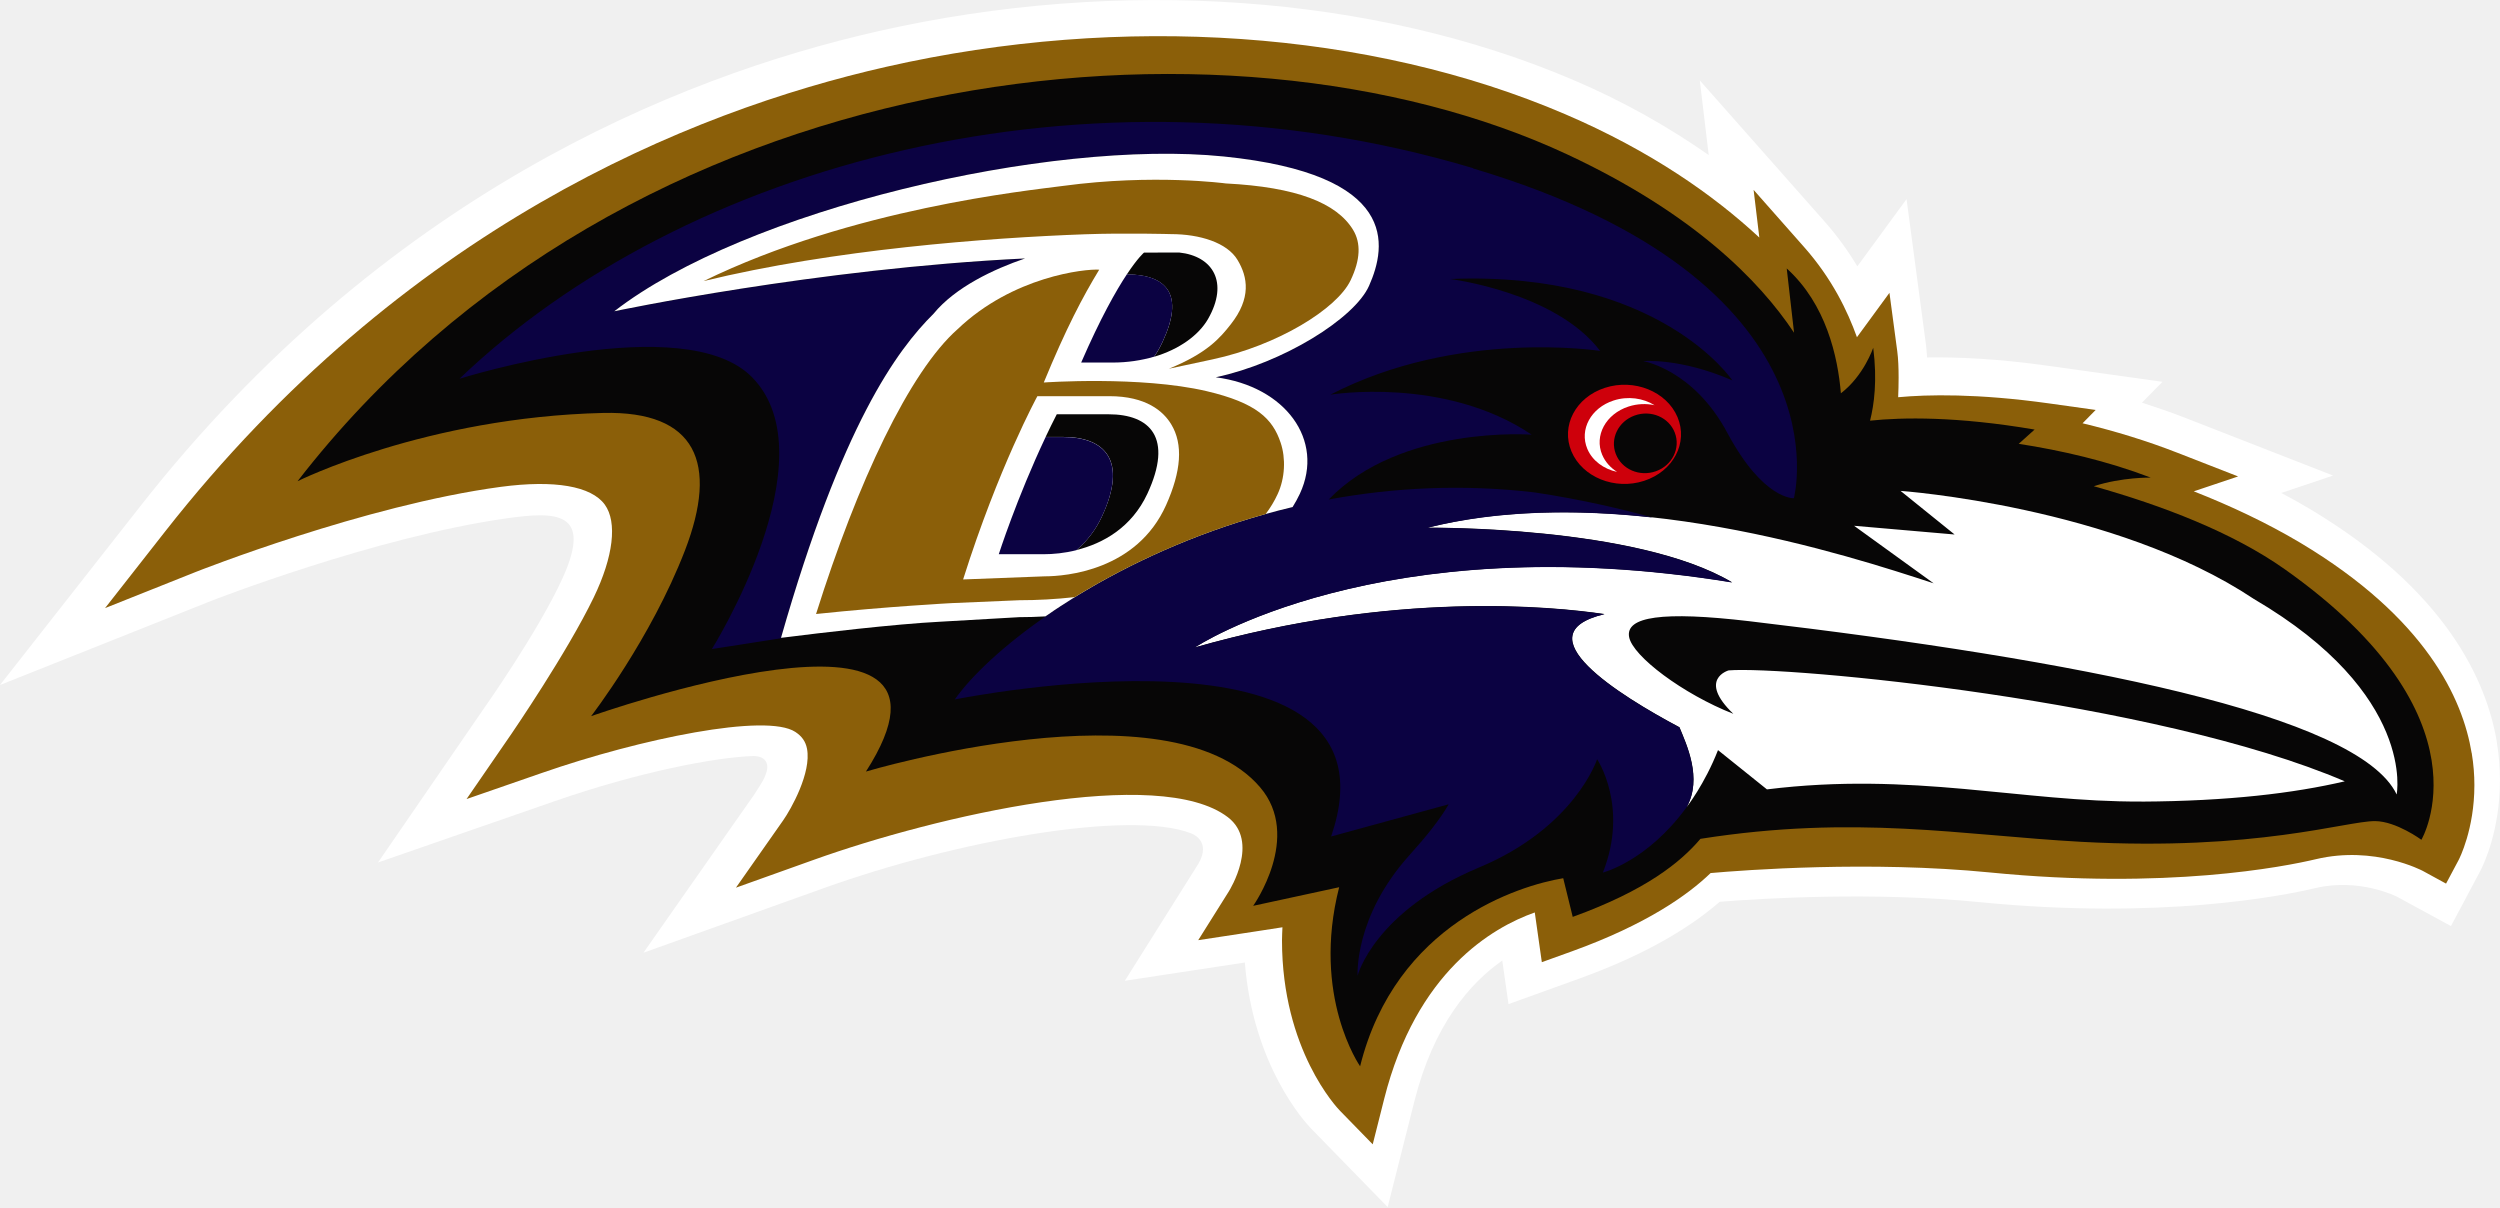
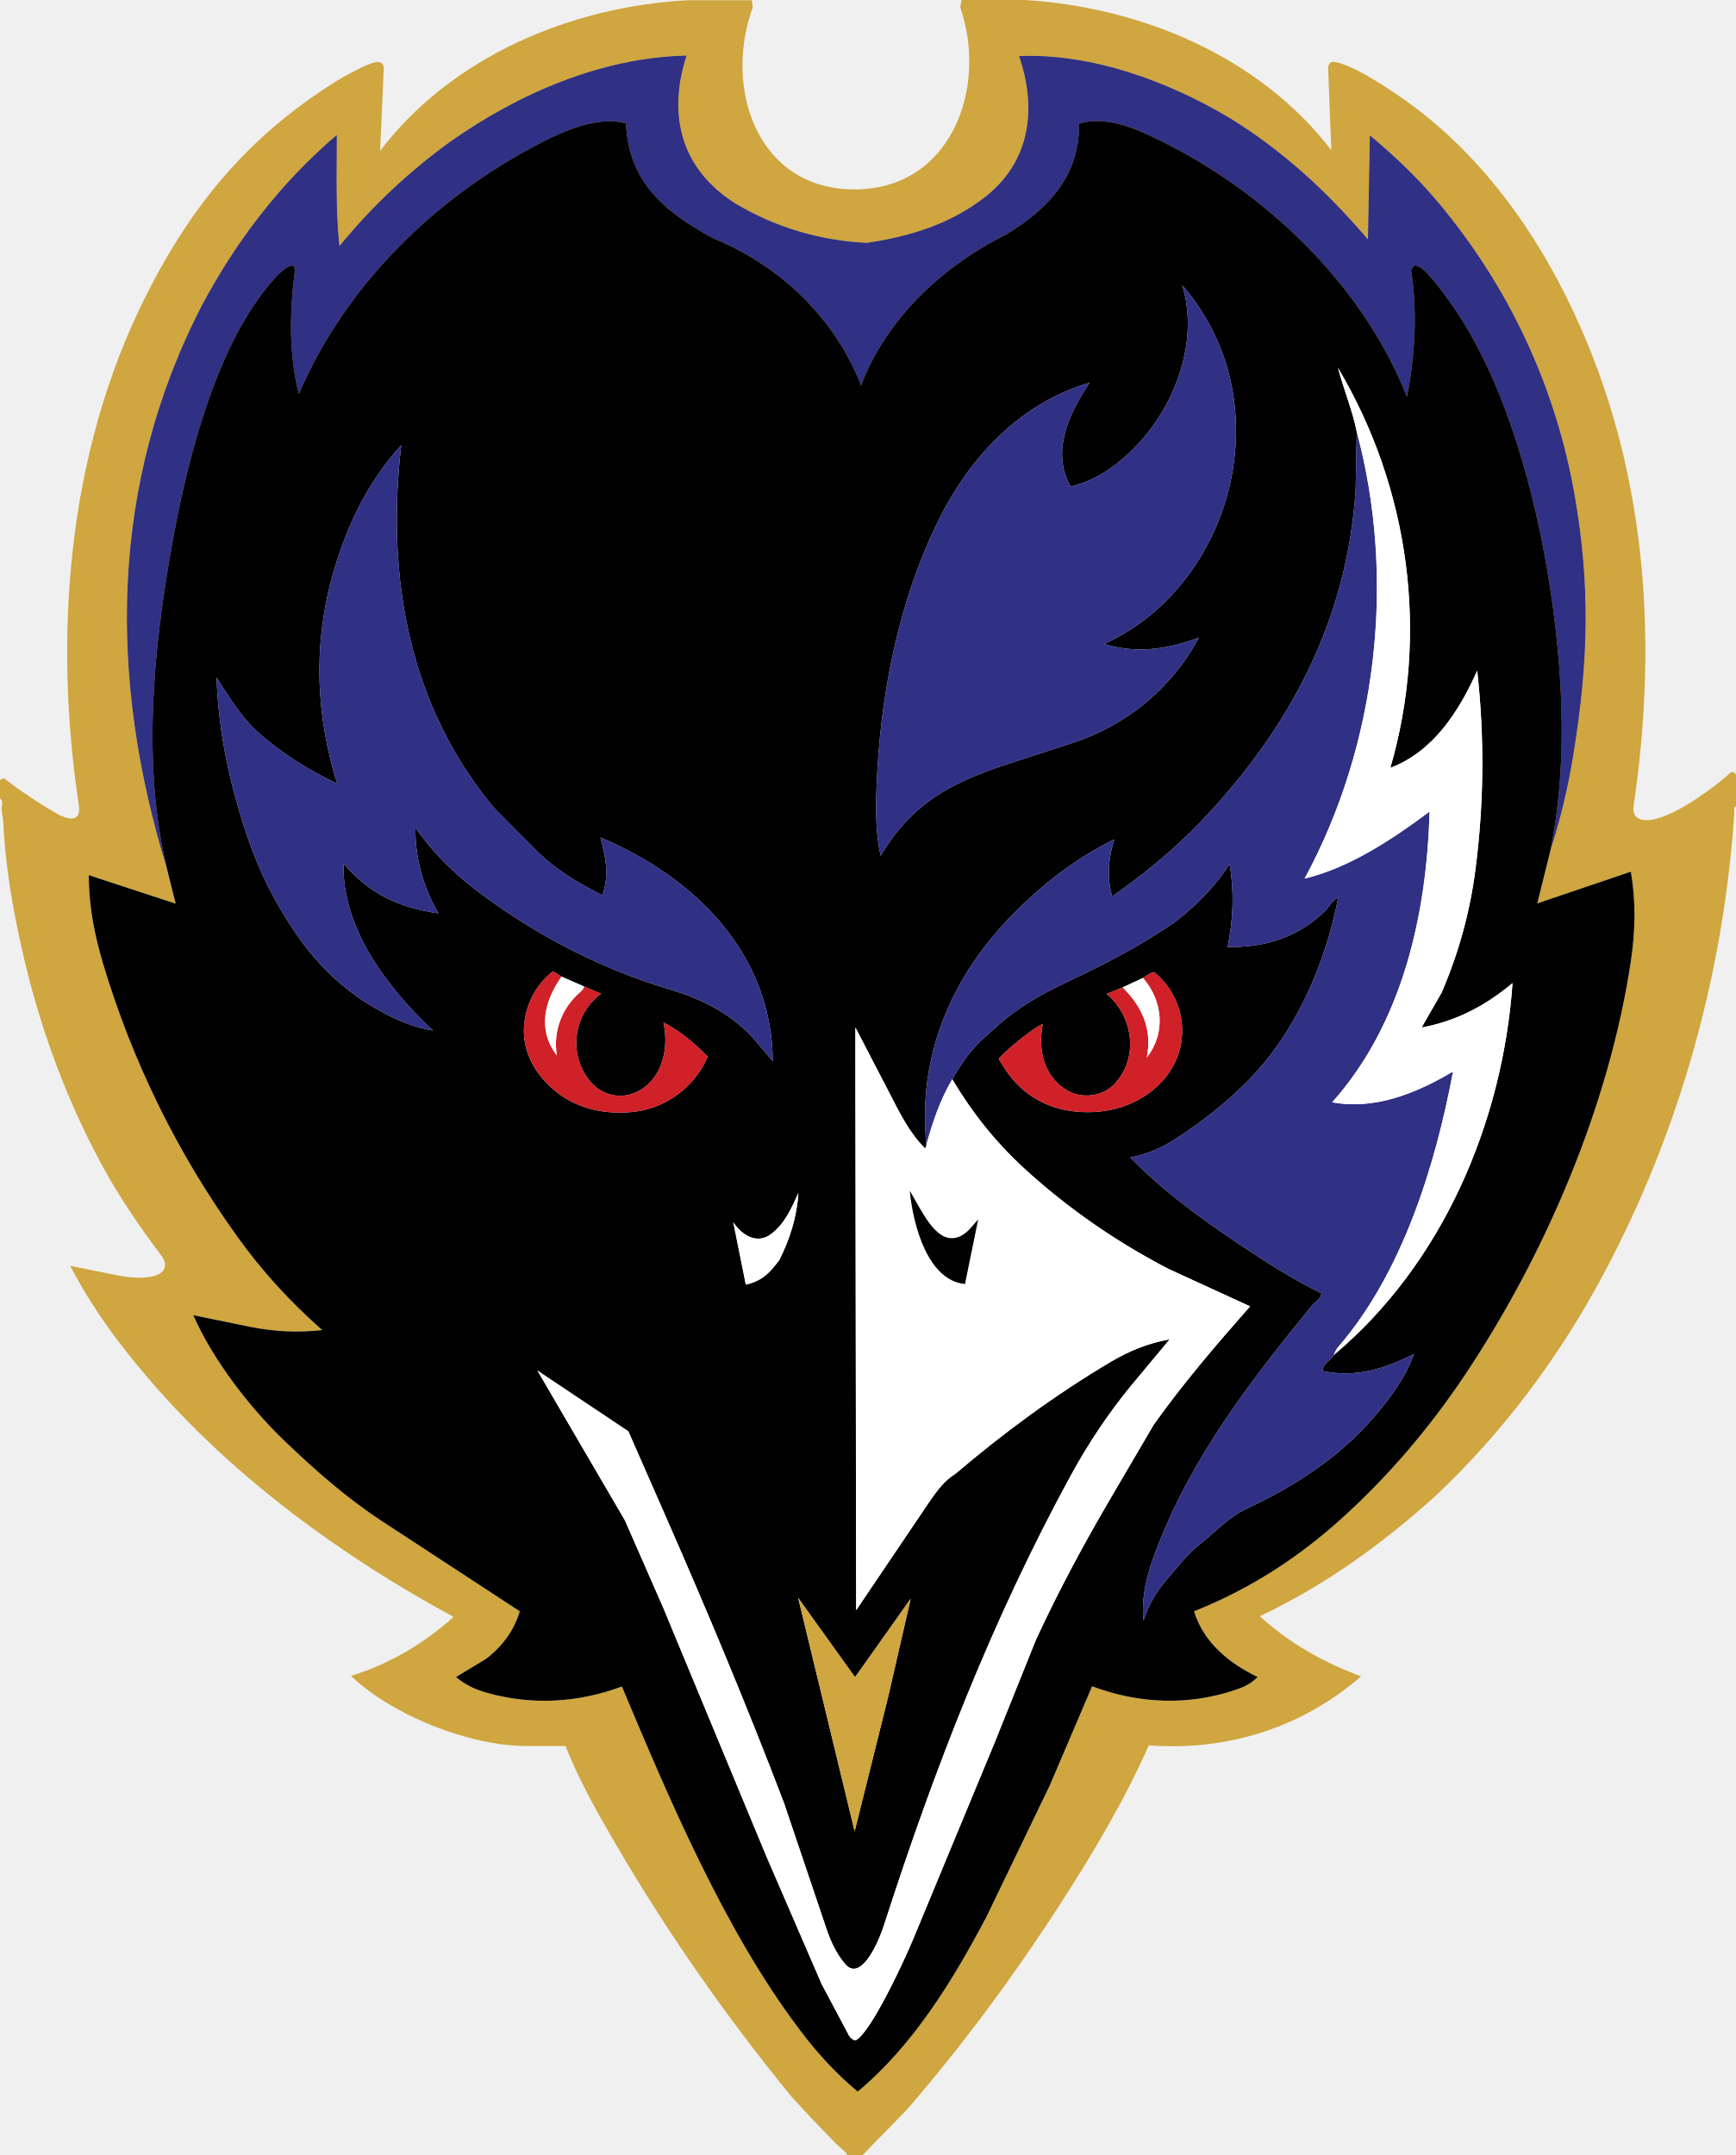
- <svg xmlns="http://www.w3.org/2000/svg" id="Layer_1" data-name="Layer 1" viewBox="0 0 450 217.27">
-   <defs>
-     <clipPath id="clippath">
-       <rect width="450" height="217.26" fill="none" />
-     </clipPath>
-   </defs>
-   <g clip-path="url(#clippath)">
-     <g>
-       <path d="M449.45,133.67c-1.82-11.09-9.13-27.38-33.65-42.04-1.65-.99-3.39-1.95-5.18-2.9,4.59-1.54,9.33-3.13,9.33-3.13l-27.17-10.6c-2.33-.9-4.76-1.72-7.23-2.52,1.8-1.82,3.69-3.75,3.69-3.75l-20.83-2.92c-9.01-1.26-16.11-1.55-21.54-1.47-.05-.88-.12-1.69-.21-2.41l-3.48-26.09s-8.06,11.01-8.86,12.1c-1.71-2.85-3.66-5.54-5.89-8.06l-22.47-25.41s.9,7.48,1.61,13.44c-7.28-5.08-15.3-9.63-24.16-13.42C247.26-1.01,201.54-4.24,157.98,5.64,121.54,13.91,68.93,35.45,25.23,91.15L0,123.3l37.96-15.12c.3-.12,29.61-11.55,53.24-14.88,8.81-1.24,15.56-1.34,10.08,10.73-4.32,9.53-14.13,23.43-14.23,23.57l-19.01,27.65,31.71-11.01c15.25-5.3,28.94-7.92,35.87-8.16,2.47.04,2.92,1.68,2.15,3.46-.23.61-.35.94-2.07,3.57l-19.88,28.38,32.61-11.68c23.67-8.49,54.78-14.08,65.92-9.83.9.34,3.85,1.91.93,6.18l-12.81,20.38s18.91-2.87,21.6-3.29c1.49,18.61,10.82,28.75,11.97,29.93l13.74,14.09,4.82-19.08c3.46-13.73,9.99-21.22,15.81-25.29l1.12,7.84,12.73-4.59c10.71-3.87,19.18-8.52,25.29-13.83,8.07-.64,27.79-1.81,46.73.06,32.65,3.23,54.54-1.12,60.48-2.52,7.94-1.88,14.63,1.51,14.7,1.55l9.71,5.28,5.24-9.83c.62-1.18,3.58-7.31,3.58-16.41,0-2.25-.18-4.53-.55-6.76h0v-.02h0Z" fill="#fff" />
-       <path d="M444.9,135.56c-1.61-9.82-8.26-24.35-30.81-37.84-6.03-3.59-12.58-6.67-19.21-9.28l7.98-2.68-10.97-4.28c-5.43-2.12-11.14-3.87-17.03-5.29,1.13-1.14,2.36-2.4,2.36-2.4l-8.41-1.18c-12.94-1.81-21.88-1.6-27.14-1.11.05-1.13.08-2.33.08-3.54,0-1.69-.06-3.36-.24-4.71l-1.41-10.54s-5.11,6.98-5.85,7.99c-1.69-4.7-4.46-10.52-9.52-16.24l-9.08-10.28,1.03,8.58c-8.16-7.58-19.46-15.56-34.94-22.2-35.13-15.07-79.68-18.18-122.19-8.54-35.63,8.08-87.08,29.16-129.86,83.69l-10.78,13.75,16.23-6.47c.3-.12,30.49-12.07,55.03-15.36,9.63-1.28,16.27-.14,18.7,3.21,2.27,3.15,1.54,9.37-1.98,16.66-4.83,10.01-14.69,24.37-14.78,24.52l-8.13,11.81,13.56-4.7c17.87-6.21,40.39-10.8,45.61-7.39,1.2.79,1.85,1.72,2.11,3.02.83,4.34-2.9,10.92-4.28,12.89l-8.51,12.13,13.95-4.99c22.29-7.99,62.25-17.15,74.6-7.69,5.71,4.38.37,13.04.14,13.4l-5.48,8.73,10.18-1.55s2.51-.39,4.98-.77c-.03.8-.08,1.61-.08,2.37,0,19.7,9.96,30.18,10.45,30.67l5.88,6.03,2.06-8.17c5.79-22.94,19.48-30.87,27.11-33.57.21,1.52,1.27,8.95,1.27,8.95l5.44-1.96c13.35-4.82,20.83-10.11,24.94-14.08,6.14-.54,28.65-2.24,50.26-.11,31.82,3.15,52.98-1.03,58.71-2.39,10.55-2.5,19.13,2.07,19.22,2.11l4.19,2.29,2.25-4.22c.14-.27,2.85-5.54,2.85-13.51,0-1.79-.14-3.72-.48-5.77h0Z" fill="#8b5f09" />
-       <path d="M411.28,102.48c-9.41-6.66-22.09-11.5-34.4-14.96,5.12-1.66,10.26-1.55,10.26-1.55-7.88-3.01-16.11-4.9-23.77-6.08l2.86-2.57c-14.02-2.39-23.81-2.21-29.62-1.6.73-2.87,1.32-7.26.57-13.12,0,0-1.7,5.05-5.82,8.19-.55-6.56-2.64-16.04-9.75-22.47l1.32,11.57c-6.27-9.44-18.2-21.51-40.75-32.06C220.88-.82,112.85,10.04,53.56,86.62c0,0,23.06-11.52,55.01-12.29,16.74-.39,20.81,8.98,14.71,24.78-6.13,15.88-16.88,29.8-16.88,29.8,0,0,72.3-25.62,49.47,9.97,0,0,54.58-16.34,70.95,2.83,7.61,8.9-1.25,21.34-1.25,21.34l15.48-3.35c-5.02,19.66,3.77,32.23,3.77,32.23,6.39-25.7,28.67-32.55,36.56-33.85l1.71,6.96c13.22-4.78,19.43-9.86,22.99-14.05,27.99-4.4,46.99-.64,68.57.54,31.43,1.71,47.68-3.76,52.87-3.73,3.81.03,8.33,3.36,8.33,3.36,0,0,13.06-22.05-24.54-48.66h0l-.03-.02h0Z" fill="#070606" />
-     </g>
-   </g>
-   <path d="M385.48,144.29c15.65-.09,27.36-1.5,36.58-3.65-34.01-14.58-100.59-20.81-110.91-19.97,0,0-5.64,1.59.85,7.82-9.08-3.57-18.13-10.38-18.76-13.83-.66-3.66,5.96-4.69,21.66-2.84,58.77,6.94,109.63,16.78,116.5,31.18,0,0,3.59-18.03-25.71-35.19-25.07-16.71-63.59-19.45-63.59-19.45l9.73,7.85-18.1-1.57,14.33,10.36c-15.38-5.03-56.81-18.6-91.13-10.02,0,0,37.67-.42,54.86,9.84-63.63-10.39-96.71,11.71-96.71,11.71,35.79-10.22,64.35-7.4,73.73-6-15.05,3.59,2.67,14.61,13.5,20.37,1.23,3.02,4.2,9.19,1.29,14.38,0,0,3.26-4.15,5.64-10.26l8.81,7.07c26.28-3.25,45.67,2.29,67.43,2.19h0Z" fill="#fff" />
-   <path d="M265.16,30.27c-69.57-20.76-142.17-.68-182.46,37.91,0,0,40.56-12.76,52.73-.22,14.15,14.58-7.29,48.87-7.29,48.87l14.02-2.19c-1.01.12-1.59.19-1.59.19,10.95-38.33,20.84-51.77,27.46-58.34,3.94-4.8,10.9-8.06,16.47-9.95-37.49,1.79-73.94,9.51-73.94,9.51,23.57-18.3,78.23-31.08,109.74-27.86,31.5,3.22,29.36,16,26.12,23.28-2.62,5.89-15.49,13.88-27.59,16.46,12.53,1.63,19.63,11.3,15.14,20.96-.38.83-.83,1.63-1.31,2.4-13.37,3.18-25.24,8.21-34.98,13.71-.34.2-.68.4-1.02.59-.45.26-.91.53-1.36.8-.34.2-.69.4-1.04.62-.42.25-.84.52-1.25.77-.34.22-.69.43-1.03.66-.4.24-.79.5-1.18.76-.33.21-.68.44-1.01.66-.37.26-.74.51-1.1.76-8,5.5-13.82,11.01-16.83,15.28,0,0,81.94-16.6,67.74,24.67l21.16-5.8c-1.49,2.61-3.85,5.59-7.07,9.17-10,11.11-9.32,21.68-9.32,21.68,0,0,2.94-11.56,21.87-19.48,17.26-7.21,21.24-19.48,21.24-19.48,0,0,5.75,8.5,1.04,20.4,0,0,7.95-1.99,15.06-11.75,2.9-5.19-.07-11.36-1.3-14.38-10.83-5.76-28.55-16.78-13.5-20.37-9.37-1.4-37.94-4.22-73.73,6,0,0,33.09-22.1,96.71-11.71-17.19-10.26-54.86-9.84-54.86-9.84,13.11-3.28,27.24-3.32,40.57-1.85-5.36-1.49-12.64-3.23-21.2-4.52-13.09-1.55-25.58-.86-37.1,1.27,12.95-13.44,36.53-11.67,36.53-11.67-15.72-10.59-36.23-7.2-36.23-7.2,22.99-11.9,48.56-7.87,48.56-7.87-8.04-10.61-27.02-12.95-27.02-12.95,37.63-1.52,50.81,18.25,50.81,18.25-9.38-4.09-16.06-3.47-16.06-3.47,0,0,9.04,1.47,15.16,12.91,6.48,12.12,11.98,11.77,11.98,11.77,0,0,10.31-39.06-57.77-59.37h0l.03-.04h0Z" fill="#0b0242" />
-   <path d="M190.81,109.17c.39-.26,1.87-1.19,2.21-1.41.41-.26.83-.52,1.25-.77.35-.21.69-.41,1.04-.62.45-.27.9-.54,1.36-.8.34-.2.68-.39,1.02-.59,9.74-5.5,21.61-10.54,34.98-13.71.48-.77.92-1.57,1.31-2.4,4.49-9.66-2.61-19.33-15.14-20.96,12.1-2.58,24.97-10.57,27.59-16.46,3.24-7.29,5.38-20.06-26.12-23.28-31.51-3.21-86.16,9.57-109.74,27.86,0,0,36.45-7.72,73.94-9.51-5.58,1.9-12.54,5.15-16.47,9.95-6.62,6.57-16.51,20.01-27.46,58.34,0,0,.58-.07,1.59-.19,4.7-.6,18.83-2.3,27.2-2.72l14.1-.81c1.53,0,3.1-.05,4.7-.14.18-.12.36-.25.54-.36.37-.25.73-.5,1.1-.76.33-.22.68-.45,1.01-.66h-.01Z" fill="#fff" />
-   <path d="M209.29,61.48c-.49,1.06-1.01,1.96-1.55,2.74,4.51-1.34,8-3.84,9.71-6.81,3.77-6.59.88-11.32-5.21-11.96l-6.32.02s-1.09.9-3.09,3.92c7.35.06,10.35,3.74,6.45,12.1h.01Z" fill="#070606" />
-   <path d="M198.36,92.94c-1.19,2.57-2.8,4.54-4.6,6.07,4.77-1.18,9.93-4.04,12.77-10.15,4.68-10.07.51-14.29-6.99-14.29h-9.32c-.7,1.36-1.37,2.73-2.01,4.08h3.16c7.5,0,11.67,4.22,6.99,14.28h0Z" fill="#070606" />
-   <path d="M193.76,99.02c1.81-1.53,3.41-3.5,4.6-6.07,4.67-10.06.51-14.28-6.99-14.28h-3.16c-5.2,11.01-8.43,21.09-8.43,21.09h8.05c1.74,0,3.8-.19,5.93-.73h0Z" fill="#0b0242" />
-   <path d="M207.74,64.21c.54-.78,1.06-1.68,1.55-2.74,3.89-8.36.9-12.03-6.45-12.1-1.94,2.93-4.73,7.84-8.23,15.89h5.65c2.69,0,5.22-.39,7.49-1.06h-.01Z" fill="#0b0242" />
-   <path d="M243.55,41.37c-2.95-4.83-10.14-7.7-22.9-8.35,0,0-12.93-1.76-29.28.44-6.47.86-37.94,4.07-64.73,17.14,23.43-5.71,51.12-7.79,68.65-8.43,7.37-.26,15.47-.03,15.47-.03,5.24,0,10.11,1.55,11.97,4.61,1.93,3.17,2.47,6.96-1.17,11.6-2,2.56-4.35,5.25-11.16,8.02l7.85-1.68c11.74-2.51,22.4-9.1,24.85-14.22,1.79-3.73,1.89-6.73.45-9.1h0Z" fill="#8b5f09" />
-   <path d="M186.72,71.31h12.94c6.68,0,9.75,2.74,11.15,5.05,2.2,3.61,1.81,8.48-.92,14.57-5.27,11.75-18.03,12.81-21.85,12.81l-14.68.56c6.37-20.19,13.37-32.99,13.37-32.99h0ZM193.45,107.48c9.34-5.76,21.02-11.25,34.37-14.96.85-1.12,1.57-2.31,2.15-3.57,1.34-2.88,1.5-6.45.54-9.28-1.44-4.29-4.31-7.15-13.35-9.27-11.9-2.78-29.28-1.55-29.28-1.55,4-9.71,6.99-15.39,9.98-20.31-2.57-.17-15.54,1.21-25.49,10.71-8.67,7.66-18.03,27.57-25.48,51.27,12.82-1.35,24.43-1.96,24.43-1.96l12.18-.52c3.2,0,6.57-.18,9.97-.56h-.02,0Z" fill="#8b5f09" />
-   <path d="M301.95,75.08c1.95,4.62-.74,9.75-6.01,11.47-5.27,1.72-11.12-.65-13.07-5.27-1.95-4.62.74-9.76,6.01-11.47,5.26-1.71,11.12.65,13.07,5.27h0Z" fill="#ce000b" />
-   <path d="M288.4,81.88c-1.47-3.47.65-7.37,4.73-8.7,1.57-.51,3.2-.57,4.69-.24-2.03-1.28-4.79-1.69-7.37-.85-4.08,1.32-6.2,5.22-4.73,8.71.9,2.14,2.96,3.63,5.35,4.14-1.18-.75-2.13-1.79-2.67-3.07h0Z" fill="#fff" />
-   <path d="M301.47,77.9c1.06,2.77-.46,5.87-3.4,6.92s-6.17-.34-7.23-3.12c-1.06-2.77.47-5.86,3.4-6.91,2.94-1.06,6.17.33,7.23,3.1h0Z" fill="#070606" />
+ <svg xmlns="http://www.w3.org/2000/svg" id="Layer_1" data-name="Layer 1" viewBox="0 0 80.56 100">
+   <path d="M45.39,56.59l-.61,2.99c-1.71-.16-2.4-2.68-2.56-4.32.56.94,1.19,2.38,2.12,2.18.47-.1.71-.47,1.05-.85Z" fill="#cfa63f" />
+   <path d="M73.09,23.08c-.87-5.08-3.05-9.75-6.35-13.69-.97-1.15-2.02-2.15-3.17-3.11l-.09,4.83c-1.93-2.26-3.99-4.15-6.44-5.65-2.86-1.7-6.38-2.99-9.75-2.86.86,2.51.49,4.97-1.64,6.59-1.58,1.21-3.41,1.78-5.42,2.08-2.14-.1-4.23-.71-6.09-1.82-2.5-1.57-3.19-4.05-2.28-6.87-3.93.08-7.78,1.75-10.96,3.99-1.95,1.41-3.63,3-5.15,4.85-.18-1.76-.11-3.37-.12-5.16-2.61,2.23-4.66,4.91-6.25,7.89-4.31,8.33-4.35,17.34-1.64,26.13-1.13-4.72-.65-9.95.2-14.77.66-3.77,1.88-8.75,4.19-11.84.23-.31,1.12-1.48,1.5-1.33.04.02.05.14.05.28-.24,1.85-.28,3.84.19,5.66,2.23-5.22,6.63-9.42,11.72-11.9,1.04-.5,2.33-.95,3.46-.66.12,2.75,1.81,4.12,4.05,5.34,3.08,1.25,5.64,3.69,6.86,6.82,1.17-3.11,3.82-5.56,6.75-7.01,1.96-1.2,3.37-2.7,3.37-5.13.87-.29,1.96-.02,2.78.33,5.36,2.33,10.27,6.87,12.43,12.34.38-1.93.49-3.98.19-5.87.11-.23.16-.28.4-.15.43.23,1.33,1.51,1.66,1.99,2.56,3.79,3.95,9.42,4.54,13.92.49,3.7.6,7.51-.12,11.12.47-1.46.82-2.94,1.07-4.51.67-4.17.78-7.63.06-11.83Z" fill="#cfa63f" />
+   <path d="M80.3,35.86c-.73.67-3.33,2.66-4.3,2.1-.16-.09-.22-.32-.2-.5,1.11-7.52.67-15.17-2.44-22.24-1.78-4.06-4.43-7.9-8.06-10.5-.78-.56-2.36-1.62-3.24-1.82-.27-.06-.33-.05-.43.19l.15,3.88c-3.36-4.37-8.83-6.63-14.21-6.97h-2.95l-.06.34c1.3,3.76-.44,8.44-4.89,8.45-4.52.01-6.11-4.68-4.74-8.44l-.04-.34h-2.94c-5.42.28-10.97,2.6-14.31,6.99l.17-3.9c-.07-.18-.14-.23-.34-.22-.35.02-1.59.71-1.95.94-4.03,2.55-6.66,5.72-8.8,10.01-3.61,7.25-4.25,15.7-3.05,23.62.05.67-.43.59-.88.39-.91-.51-1.78-1.09-2.61-1.73l-.18.09v.86c.07.02.12.16.1.25-.08.3.04.55.05.81.08,1.73.33,3.36.68,5.06.78,3.8,2.02,7.39,3.86,10.81.82,1.52,1.75,2.88,2.78,4.25.15.19.24.38.15.63-.17.47-1.27.49-2.07.33l-2.29-.46c1.06,2.04,2.36,3.77,3.82,5.45,3.81,4.39,8.78,8.03,13.97,10.84-1.38,1.24-2.95,2.17-4.76,2.74,1.97,1.87,5.52,3.24,8.11,3.25h1.84c.53,1.31,1.13,2.46,1.83,3.68,2.53,4.45,5.42,8.63,8.65,12.58l.93,1.01,1.15,1.19c.18.18.4.31.52.52h.71l2.06-2.11c2.59-3,4.92-6.15,7.08-9.49,1.54-2.39,2.98-4.79,4.14-7.41,3.58.27,7.06-.78,9.85-3.2-1.74-.65-3.3-1.52-4.7-2.79,3.05-1.45,5.66-3.34,8.13-5.56,3.17-2.98,5.8-6.51,7.85-10.37,3.51-6.59,5.53-13.86,6.04-21.3.01-.18-.06-.29.08-.36v-1.47c-.08-.1-.17-.16-.26-.08ZM75.68,44.61c-1.01,6.72-3.99,13.67-7.77,19.3-1.64,2.43-3.5,4.61-5.67,6.57-2.04,1.84-4.27,3.27-6.83,4.29.46,1.49,1.67,2.43,2.95,3.05-.33.33-.65.47-1.04.6-2.16.73-4.46.65-6.64-.17l-1.96,4.59-2.93,6.08c-1.57,2.98-3.41,5.99-5.99,8.14-1.07-.9-1.94-1.86-2.75-2.95-3.42-4.55-5.98-10.58-8.19-15.85-2.06.77-4.22.87-6.27.29-.53-.15-.98-.35-1.43-.73l1.39-.84c.75-.57,1.31-1.32,1.57-2.21l-6.36-4.16c-1.68-1.1-3.13-2.38-4.57-3.76-1.63-1.56-3.34-3.8-4.22-5.82l2.64.54c1.1.22,2.19.28,3.34.15-1.49-1.32-2.78-2.72-3.94-4.34-2.77-3.85-4.87-8.12-6.23-12.67-.4-1.36-.66-2.65-.66-4.1l4.03,1.32-.41-1.65c-2.71-8.79-2.67-17.8,1.64-26.13,1.59-2.98,3.64-5.66,6.25-7.89,0,1.79-.06,3.4.12,5.16,1.52-1.85,3.2-3.44,5.15-4.85,3.18-2.24,7.03-3.91,10.96-3.99-.91,2.82-.22,5.3,2.28,6.87,1.86,1.11,3.95,1.72,6.09,1.82,2.01-.3,3.84-.87,5.42-2.08,2.13-1.62,2.5-4.08,1.64-6.59,3.37-.13,6.89,1.16,9.75,2.86,2.45,1.5,4.51,3.39,6.44,5.65l.09-4.83c1.15.96,2.2,1.96,3.17,3.11,3.3,3.94,5.48,8.61,6.35,13.69.72,4.2.61,7.66-.06,11.83-.25,1.57-.6,3.05-1.07,4.51l-.62,2.5,4.34-1.47c.24,1.4.21,2.75,0,4.16Z" fill="#cfa63f" />
+   <path d="M73.03,34.91c-.25,1.57-.6,3.05-1.07,4.51.72-3.61.61-7.42.12-11.12-.59-4.5-1.98-10.13-4.54-13.92-.33-.48-1.23-1.76-1.66-1.99-.24-.13-.29-.08-.4.15.3,1.89.19,3.94-.19,5.87-2.16-5.47-7.07-10.01-12.43-12.34-.82-.35-1.91-.62-2.78-.33,0,2.43-1.41,3.93-3.37,5.13-2.93,1.45-5.58,3.9-6.75,7.01-1.22-3.13-3.78-5.57-6.86-6.82-2.24-1.22-3.93-2.59-4.05-5.34-1.13-.29-2.42.16-3.46.66-5.09,2.48-9.49,6.68-11.72,11.9-.47-1.82-.43-3.81-.19-5.66,0-.14-.01-.26-.05-.28-.38-.15-1.27,1.02-1.5,1.33-2.31,3.09-3.53,8.07-4.19,11.84-.85,4.82-1.33,10.05-.2,14.77-2.71-8.79-2.67-17.8,1.64-26.13,1.59-2.98,3.64-5.66,6.25-7.89,0,1.79-.06,3.4.12,5.16,1.52-1.85,3.2-3.44,5.15-4.85,3.18-2.24,7.03-3.91,10.96-3.99-.91,2.82-.22,5.3,2.28,6.87,1.86,1.11,3.95,1.72,6.09,1.82,2.01-.3,3.84-.87,5.42-2.08,2.13-1.62,2.5-4.08,1.64-6.59,3.37-.13,6.89,1.16,9.75,2.86,2.45,1.5,4.51,3.39,6.44,5.65l.09-4.83c1.15.96,2.2,1.96,3.17,3.11,3.3,3.94,5.48,8.61,6.35,13.69.72,4.2.61,7.66-.06,11.83Z" fill="#303085" />
+   <path d="M45.39,56.59l-.61,2.99c-1.71-.16-2.4-2.68-2.56-4.32.56.94,1.19,2.38,2.12,2.18.47-.1.71-.47,1.05-.85Z" fill="#010101" />
+   <path d="M75.68,40.45l-4.34,1.47.62-2.5c.72-3.61.61-7.42.12-11.12-.59-4.5-1.98-10.13-4.54-13.92-.33-.48-1.23-1.76-1.66-1.99-.24-.13-.29-.08-.4.15.3,1.89.19,3.94-.19,5.87-2.16-5.47-7.07-10.01-12.43-12.34-.82-.35-1.91-.62-2.78-.33,0,2.43-1.41,3.93-3.37,5.13-2.93,1.45-5.58,3.9-6.75,7.01-1.22-3.13-3.78-5.57-6.86-6.82-2.24-1.22-3.93-2.59-4.05-5.34-1.13-.29-2.42.16-3.46.66-5.09,2.48-9.49,6.68-11.72,11.9-.47-1.82-.43-3.81-.19-5.66,0-.14-.01-.26-.05-.28-.38-.15-1.27,1.02-1.5,1.33-2.31,3.09-3.53,8.07-4.19,11.84-.85,4.82-1.33,10.05-.2,14.77l.41,1.65-4.03-1.32c0,1.45.26,2.74.66,4.1,1.36,4.55,3.46,8.82,6.23,12.67,1.16,1.62,2.45,3.02,3.94,4.34-1.15.13-2.24.07-3.34-.15l-2.64-.54c.88,2.02,2.59,4.26,4.22,5.82,1.44,1.38,2.89,2.66,4.57,3.76l6.36,4.16c-.26.89-.82,1.64-1.57,2.21l-1.39.84c.45.38.9.58,1.43.73,2.05.58,4.21.48,6.27-.29,2.21,5.27,4.77,11.3,8.19,15.85.81,1.09,1.68,2.05,2.75,2.95,2.58-2.15,4.42-5.16,5.99-8.14l2.93-6.08,1.96-4.59c2.18.82,4.48.9,6.64.17.39-.13.71-.27,1.04-.6-1.28-.62-2.49-1.56-2.95-3.05,2.56-1.02,4.79-2.45,6.83-4.29,2.17-1.96,4.03-4.14,5.67-6.57,3.78-5.63,6.76-12.58,7.77-19.3.21-1.41.24-2.76,0-4.16ZM40.68,36.45c.16-4.12.99-8.43,2.8-12.16,1.44-2.97,3.77-5.55,7.08-6.53-1.01,1.51-1.77,3.24-.88,4.82,1.28-.31,2.29-1.07,3.18-2.03,1.7-1.84,2.79-4.77,2-7.32,1.91,2.22,2.73,4.99,2.44,7.87-.36,3.67-2.62,7.25-6.07,8.78,1.47.46,2.92.26,4.4-.29-1.29,2.4-3.41,4.1-5.93,4.91l-2.44.79c-2.74.88-4.79,1.72-6.39,4.42-.24-1-.23-2.19-.19-3.26ZM39.68,77.83l2.58-3.64-1.04,4.53-1.56,6.26-2.62-10.83,2.64,3.68ZM37.05,55.36c-.07,1.12-.4,2.14-.88,3.1-.39.52-.76.98-1.56,1.15l-.58-2.89c.41.62,1.11,1.02,1.73.56.65-.47.96-1.2,1.29-1.92ZM22.38,41.52c-1.21-.89-2.22-1.86-3.1-3.11-.03,1.35.37,2.82,1.07,3.97-1.82-.25-3.22-.91-4.41-2.31-.07,2.99,1.99,5.72,4.15,7.75-1.15-.2-2.09-.67-3.03-1.25-1.32-.83-2.37-1.88-3.27-3.17-.98-1.41-1.74-2.9-2.3-4.55-.81-2.38-1.35-4.8-1.44-7.41.63.98,1.16,1.87,2,2.61,1.08.94,2.25,1.67,3.6,2.32-.98-3.11-1.11-6.32-.28-9.45.62-2.29,1.59-4.44,3.25-6.26-.72,6.18.38,12.17,4.35,16.88l1.9,1.91c.88.88,1.93,1.52,3.08,2.09.33-.91.16-1.76-.09-2.68,4.4,1.85,7.97,5.41,8,10.38l-.77-.91c-1.03-1.21-2.42-1.94-3.95-2.4-3.17-.94-6.11-2.45-8.76-4.41ZM24.31,47.79c.02-1.05.51-2.07,1.35-2.72l.4.25,1.05.46.78.33c-1.26.95-1.53,2.72-.57,3.99.66.87,1.83,1.01,2.69.27.79-.68,1.01-1.85.78-2.92.81.41,1.45.97,2.05,1.58-.57,1.37-1.89,2.36-3.33,2.55-1.37.18-2.8-.12-3.83-1.03-.85-.73-1.38-1.68-1.37-2.76ZM61.89,62.88c-.12.25-.5.37-.52.74,1.57.32,2.85-.09,4.25-.79-.43,1.15-1.12,2.07-1.9,2.97-1.61,1.86-3.65,3.17-5.87,4.21-.86.4-1.48,1.11-2.21,1.68-.59.48-1.02,1.06-1.51,1.62-.49.57-.83,1.17-1.07,1.89-.1-1.16.18-2.2.59-3.26,1.63-4.31,4.37-7.85,7.25-11.38.14-.17.36-.24.43-.54-1.36-.67-2.59-1.46-3.86-2.31-1.78-1.2-3.46-2.41-5.02-4,.78-.15,1.43-.43,2.07-.84,1.23-.79,2.35-1.67,3.37-2.7,2.23-2.24,3.6-5.4,4.21-8.51-.3.12-.39.39-.58.58-1.19,1.2-2.78,1.75-4.55,1.7.26-1.28.31-2.56.09-3.84-.68,1.04-1.49,1.86-2.45,2.62-1.62,1.14-3.33,2.02-5.12,2.86-1.16.55-2.24,1.16-3.19,2.01l-.69.62c-.6.54-1.04,1.22-1.42,1.87.91,1.53,1.99,2.9,3.34,4.14,2.02,1.85,4.25,3.39,6.69,4.66l3.79,1.74c-1.57,1.78-3.09,3.55-4.47,5.49l-1.9,3.24c-1.3,2.21-2.49,4.41-3.57,6.75l-1.92,4.78-3.76,9.07c-.49,1.18-1.96,4.3-2.65,4.71-.11.06-.29-.11-.34-.2l-1.27-2.39-2.57-5.94-4.78-11.52-1.78-4.06-4.06-6.95,4.22,2.82,1.72,3.92c1.94,4.42,3.78,8.81,5.5,13.32l1.95,5.78c.21.63.47,1.21.9,1.71.65.74,1.41-.66,1.79-1.81,2.33-7.23,5.03-14.2,8.68-20.89.83-1.51,1.74-2.88,2.83-4.2l1.75-2.1c-1.01.18-1.86.53-2.73,1.04-2.56,1.52-4.93,3.26-7.2,5.19-.53.33-.84.76-1.19,1.26l-3.43,5.08-.04-25.22v-1.82s1.59,3.05,1.59,3.05c.48.93.92,1.84,1.65,2.56.06-.07.05-.14.06-.17-.41-4.09,1.12-7.77,4.03-10.71,1.37-1.38,2.86-2.56,4.69-3.46-.28.86-.35,1.77-.1,2.65,1.55-1.09,2.91-2.21,4.17-3.53,4.11-4.34,6.73-9.29,7.13-15.34l.05-2.7c-.2-.99-.59-1.91-.87-2.96,3.32,5.58,4.24,12.34,2.43,18.56,1.99-.75,3.19-2.62,4.03-4.51.34,3.06.32,6.13-.08,9.22-.26,2.01-.78,3.88-1.57,5.72l-.93,1.62c1.58-.29,2.94-.99,4.22-2.06-.46,6.49-3.26,13.04-8.3,17.26ZM49.49,50.58c.68.42,1.65.32,2.22-.27,1.15-1.22.89-3.12-.35-4.19l.74-.3.94-.44c.14-.06.39-.33.57-.23,1.53,1.31,1.68,3.56.31,5.04-1.03,1.1-2.5,1.54-4.01,1.39-1.46-.14-2.66-.92-3.4-2.18-.06-.1-.15-.18-.14-.3.01-.04,1.32-1.27,2.02-1.58-.24,1.23.07,2.43,1.1,3.06Z" fill="#010101" />
+   <path d="M65.62,62.83c-.43,1.15-1.12,2.07-1.9,2.97-1.61,1.86-3.65,3.17-5.87,4.21-.86.4-1.48,1.11-2.21,1.68-.59.48-1.02,1.06-1.51,1.62-.49.57-.83,1.17-1.07,1.89-.1-1.16.18-2.2.59-3.26,1.63-4.31,4.37-7.85,7.25-11.38.14-.17.36-.24.43-.54-1.36-.67-2.59-1.46-3.86-2.31-1.78-1.2-3.46-2.41-5.02-4,.78-.15,1.43-.43,2.07-.84,1.23-.79,2.35-1.67,3.37-2.7,2.23-2.24,3.6-5.4,4.21-8.51-.3.12-.39.39-.58.58-1.19,1.2-2.78,1.75-4.55,1.7.26-1.28.31-2.56.09-3.84-.68,1.04-1.49,1.86-2.45,2.62-1.62,1.14-3.33,2.02-5.12,2.86-1.16.55-2.24,1.16-3.19,2.01l-.69.62c-.6.54-1.04,1.22-1.42,1.87-.56.95-.91,1.98-1.2,3.04-.41-4.09,1.12-7.77,4.03-10.71,1.37-1.38,2.86-2.56,4.69-3.46-.28.86-.35,1.77-.1,2.65,1.55-1.09,2.91-2.21,4.17-3.53,4.11-4.34,6.73-9.29,7.13-15.34l.05-2.7c1.83,6.82.96,14.51-2.42,20.74,2.05-.49,4.03-1.79,5.8-3.11-.13,4.75-1.25,9.83-4.52,13.49,1.95.36,3.86-.39,5.61-1.43-.82,4.37-2.36,9.34-5.3,12.75-.13.15-.17.25-.24.41-.12.25-.5.37-.52.74,1.57.32,2.85-.09,4.25-.79Z" fill="#303085" />
+   <path d="M51.23,29.88c1.47.46,2.92.26,4.4-.29-1.29,2.4-3.41,4.1-5.93,4.91l-2.44.79c-2.74.88-4.79,1.72-6.39,4.42-.24-1-.23-2.19-.19-3.26.16-4.12.99-8.43,2.8-12.16,1.44-2.97,3.77-5.55,7.08-6.53-1.01,1.51-1.77,3.24-.88,4.82,1.28-.31,2.29-1.07,3.18-2.03,1.7-1.84,2.79-4.77,2-7.32,1.91,2.22,2.73,4.99,2.44,7.87-.36,3.67-2.62,7.25-6.07,8.78Z" fill="#303085" />
+   <path d="M35.86,49.24l-.77-.91c-1.03-1.21-2.42-1.94-3.95-2.4-3.17-.94-6.11-2.45-8.76-4.41-1.21-.89-2.22-1.86-3.1-3.11-.03,1.35.37,2.82,1.07,3.97-1.82-.25-3.22-.91-4.41-2.31-.07,2.99,1.99,5.72,4.15,7.75-1.15-.2-2.09-.67-3.03-1.25-1.32-.83-2.37-1.88-3.27-3.17-.98-1.41-1.74-2.9-2.3-4.55-.81-2.38-1.35-4.8-1.44-7.41.63.98,1.16,1.87,2,2.61,1.08.94,2.25,1.67,3.6,2.32-.98-3.11-1.11-6.32-.28-9.45.62-2.29,1.59-4.44,3.25-6.26-.72,6.18.38,12.17,4.35,16.88l1.9,1.91c.88.88,1.93,1.52,3.08,2.09.33-.91.16-1.76-.09-2.68,4.4,1.85,7.97,5.41,8,10.38Z" fill="#303085" />
+   <path d="M70.19,45.62c-.46,6.49-3.26,13.04-8.3,17.26.07-.16.11-.26.24-.41,2.94-3.41,4.48-8.38,5.3-12.75-1.75,1.04-3.66,1.79-5.61,1.43,3.27-3.66,4.39-8.74,4.52-13.49-1.77,1.32-3.75,2.62-5.8,3.11,3.38-6.23,4.25-13.92,2.42-20.74-.2-.99-.59-1.91-.87-2.96,3.32,5.58,4.24,12.34,2.43,18.56,1.99-.75,3.19-2.62,4.03-4.51.34,3.06.32,6.13-.08,9.22-.26,2.01-.78,3.88-1.57,5.72l-.93,1.62c1.58-.29,2.94-.99,4.22-2.06Z" fill="#fff" />
+   <polygon points="42.26 74.19 41.22 78.72 39.66 84.98 37.04 74.15 39.68 77.83 42.26 74.19" fill="#cfa63f" />
+   <path d="M32.84,49.03c-.57,1.37-1.89,2.36-3.33,2.55-1.37.18-2.8-.12-3.83-1.03-.85-.73-1.38-1.68-1.37-2.76.02-1.05.51-2.07,1.35-2.72l.4.25c-.8,1.13-1.13,2.47-.22,3.65-.18-1.11.23-2.2,1.09-2.94.1-.09.15-.17.18-.25l.78.33c-1.26.95-1.53,2.72-.57,3.99.66.87,1.83,1.01,2.69.27.79-.68,1.01-1.85.78-2.92.81.41,1.45.97,2.05,1.58Z" fill="#d02028" />
+   <path d="M53.92,50.19c-1.03,1.1-2.5,1.54-4.01,1.39-1.46-.14-2.66-.92-3.4-2.18-.06-.1-.15-.18-.14-.3.01-.04,1.32-1.27,2.02-1.58-.24,1.23.07,2.43,1.1,3.06.68.42,1.65.32,2.22-.27,1.15-1.22.89-3.12-.35-4.19l.74-.3c.88.88,1.38,1.9,1.12,3.25.89-1.13.74-2.64-.18-3.69.14-.06.39-.33.57-.23,1.53,1.31,1.68,3.56.31,5.04Z" fill="#d02028" />
+   <path d="M37.05,55.36c-.07,1.12-.4,2.14-.88,3.1-.39.52-.76.98-1.56,1.15l-.58-2.89c.41.62,1.11,1.02,1.73.56.65-.47.96-1.2,1.29-1.92Z" fill="#fff" />
+   <path d="M26.93,46.03c-.86.74-1.27,1.83-1.09,2.94-.91-1.18-.58-2.52.22-3.65l1.05.46c-.03.08-.08.16-.18.25Z" fill="#fff" />
+   <path d="M53.22,49.07c.26-1.35-.24-2.37-1.12-3.25l.94-.44c.92,1.05,1.07,2.56.18,3.69Z" fill="#fff" />
+   <path d="M54.22,58.88c-2.44-1.27-4.67-2.81-6.69-4.66-1.35-1.24-2.43-2.61-3.34-4.14-.56.95-.91,1.98-1.2,3.04-.01.03,0,.1-.06.17-.73-.72-1.17-1.63-1.65-2.56l-1.58-3.05v1.82s.03,25.22.03,25.22l3.43-5.08c.35-.5.66-.93,1.19-1.26,2.27-1.93,4.64-3.67,7.2-5.19.87-.51,1.72-.86,2.73-1.04l-1.75,2.1c-1.09,1.32-2,2.69-2.83,4.2-3.65,6.69-6.35,13.66-8.68,20.89-.38,1.15-1.14,2.55-1.79,1.81-.43-.5-.69-1.08-.9-1.71l-1.95-5.78c-1.72-4.51-3.56-8.9-5.5-13.32l-1.72-3.92-4.22-2.82,4.06,6.95,1.78,4.06,4.78,11.52,2.57,5.94,1.27,2.39c.05.09.23.26.34.2.69-.41,2.16-3.53,2.65-4.71l3.76-9.07,1.92-4.78c1.08-2.34,2.27-4.54,3.57-6.75l1.9-3.24c1.38-1.94,2.9-3.71,4.47-5.49l-3.79-1.74ZM44.78,59.58c-1.71-.16-2.4-2.68-2.56-4.32.56.94,1.19,2.38,2.12,2.18.47-.1.71-.47,1.05-.85l-.61,2.99Z" fill="#fff" />
+   <path d="M45.39,56.59l-.61,2.99c-1.71-.16-2.4-2.68-2.56-4.32.56.94,1.19,2.38,2.12,2.18.47-.1.71-.47,1.05-.85Z" fill="#fff" />
+   <path d="M45.39,56.59l-.61,2.99c-1.71-.16-2.4-2.68-2.56-4.32.56.94,1.19,2.38,2.12,2.18.47-.1.71-.47,1.05-.85Z" fill="#020202" />
</svg>
